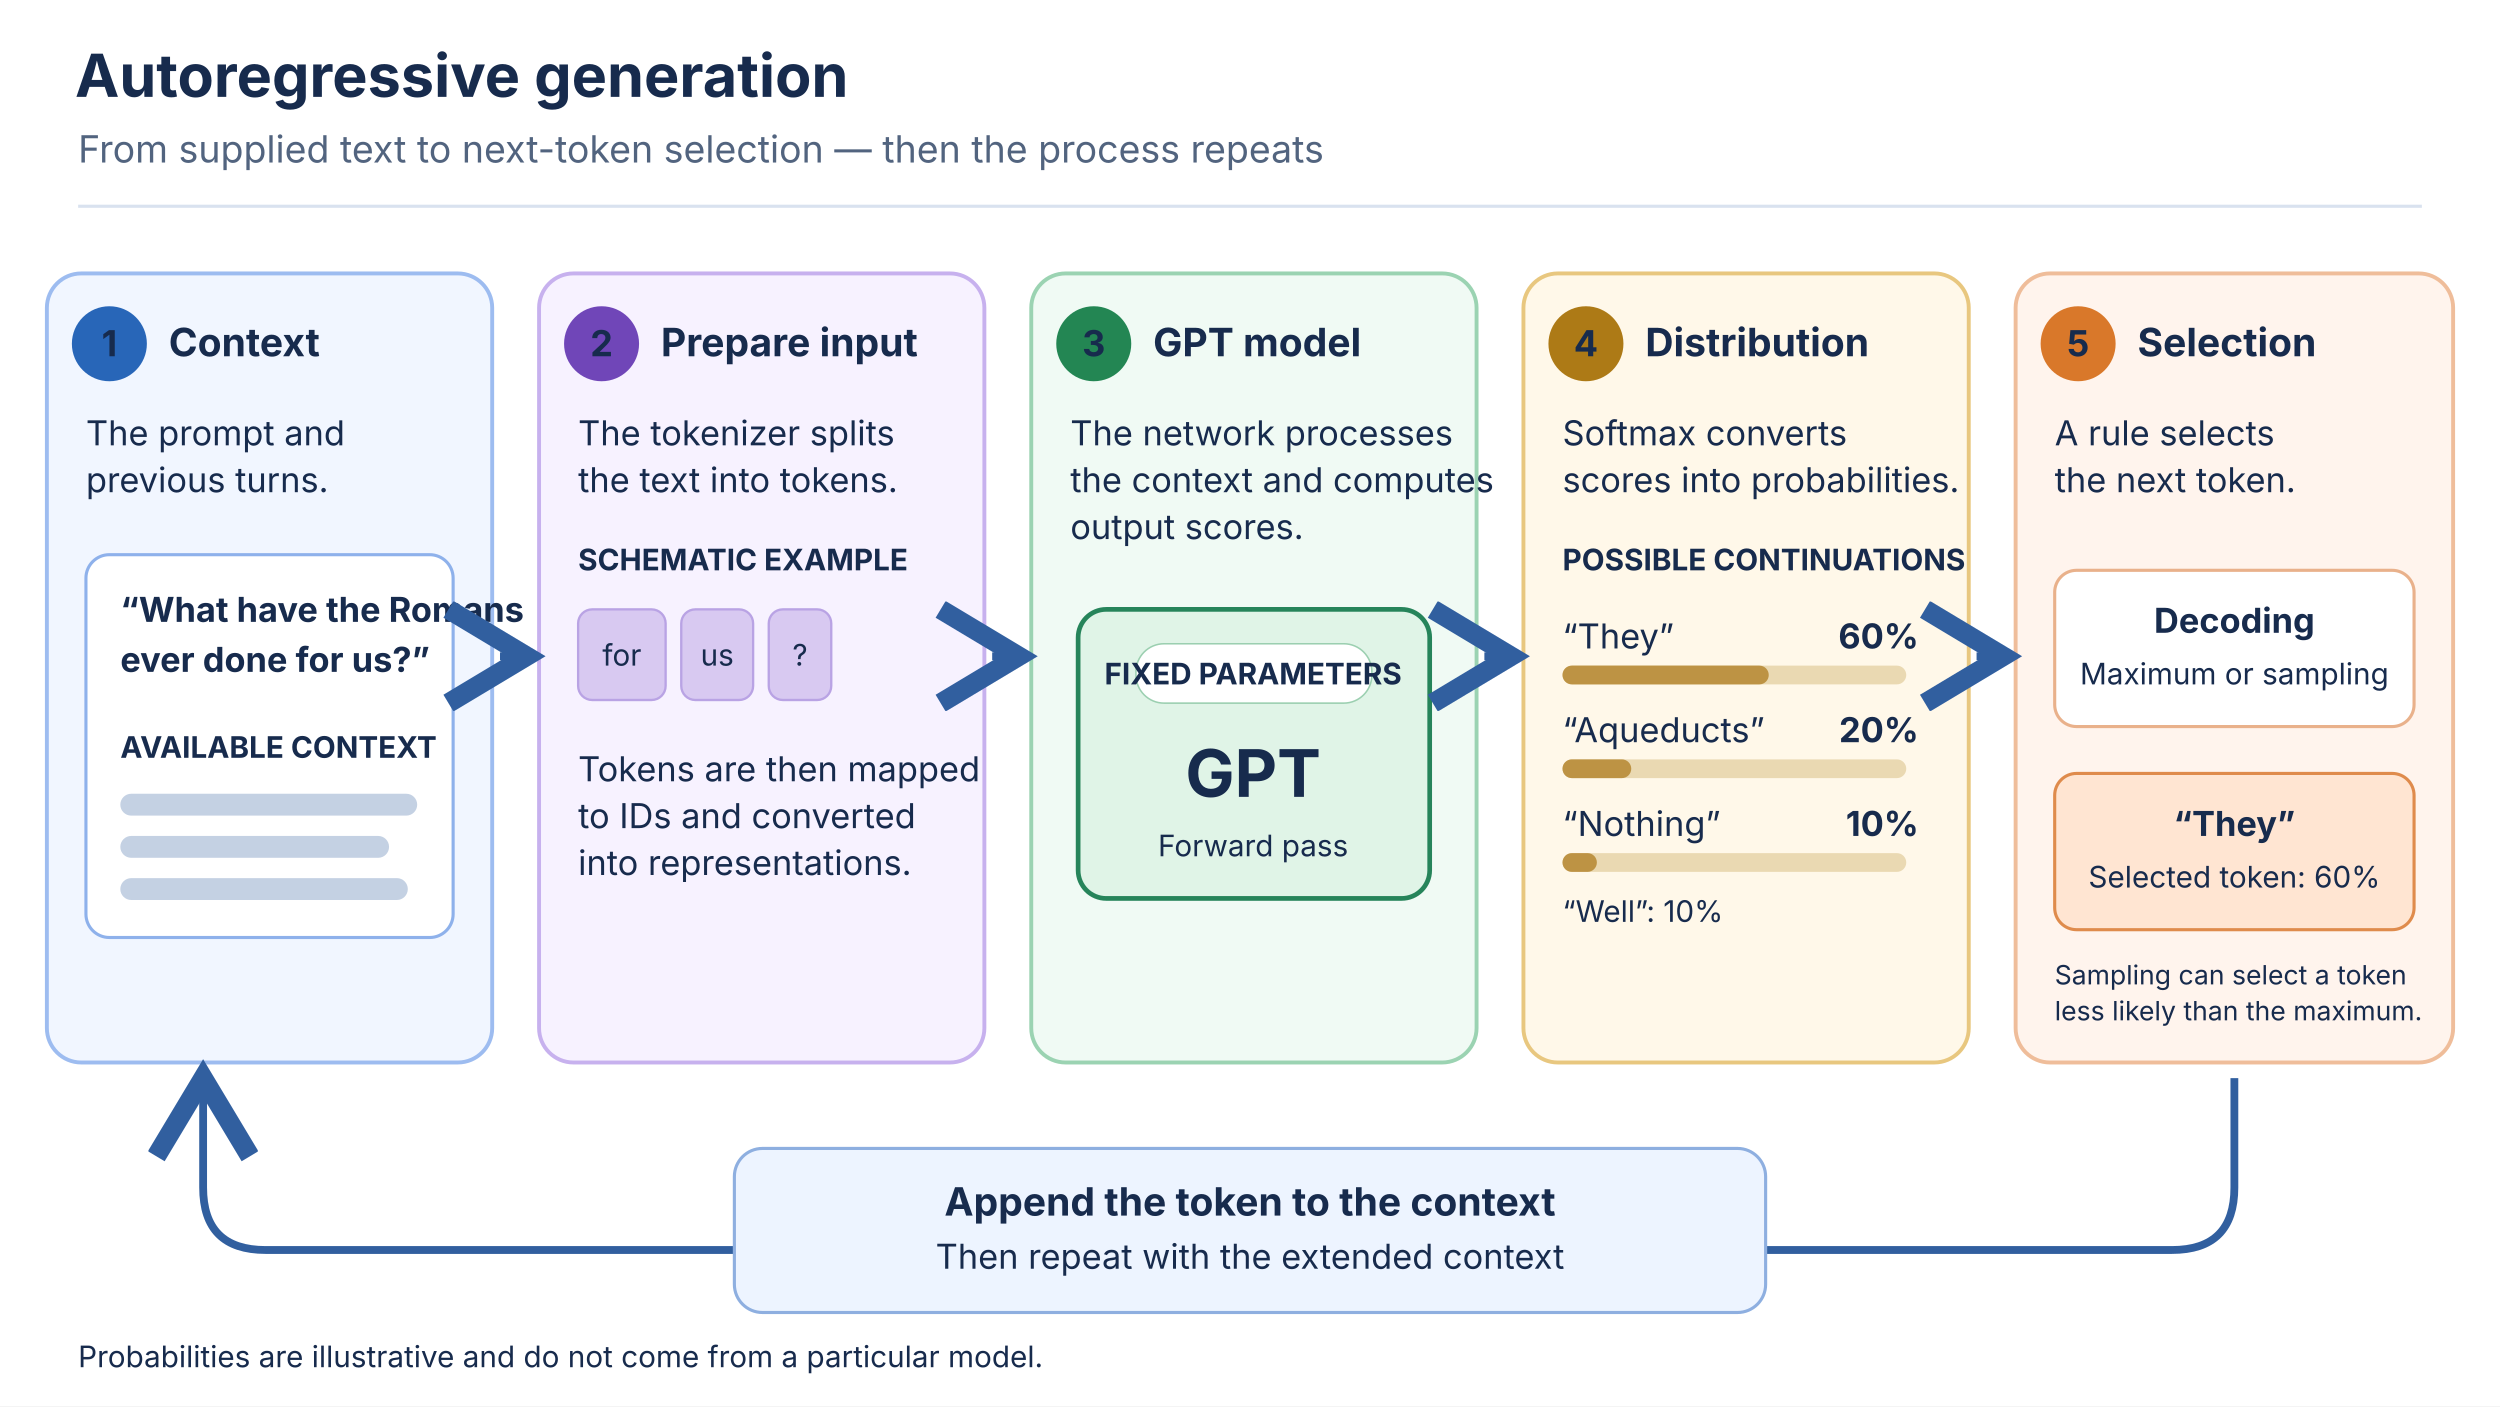
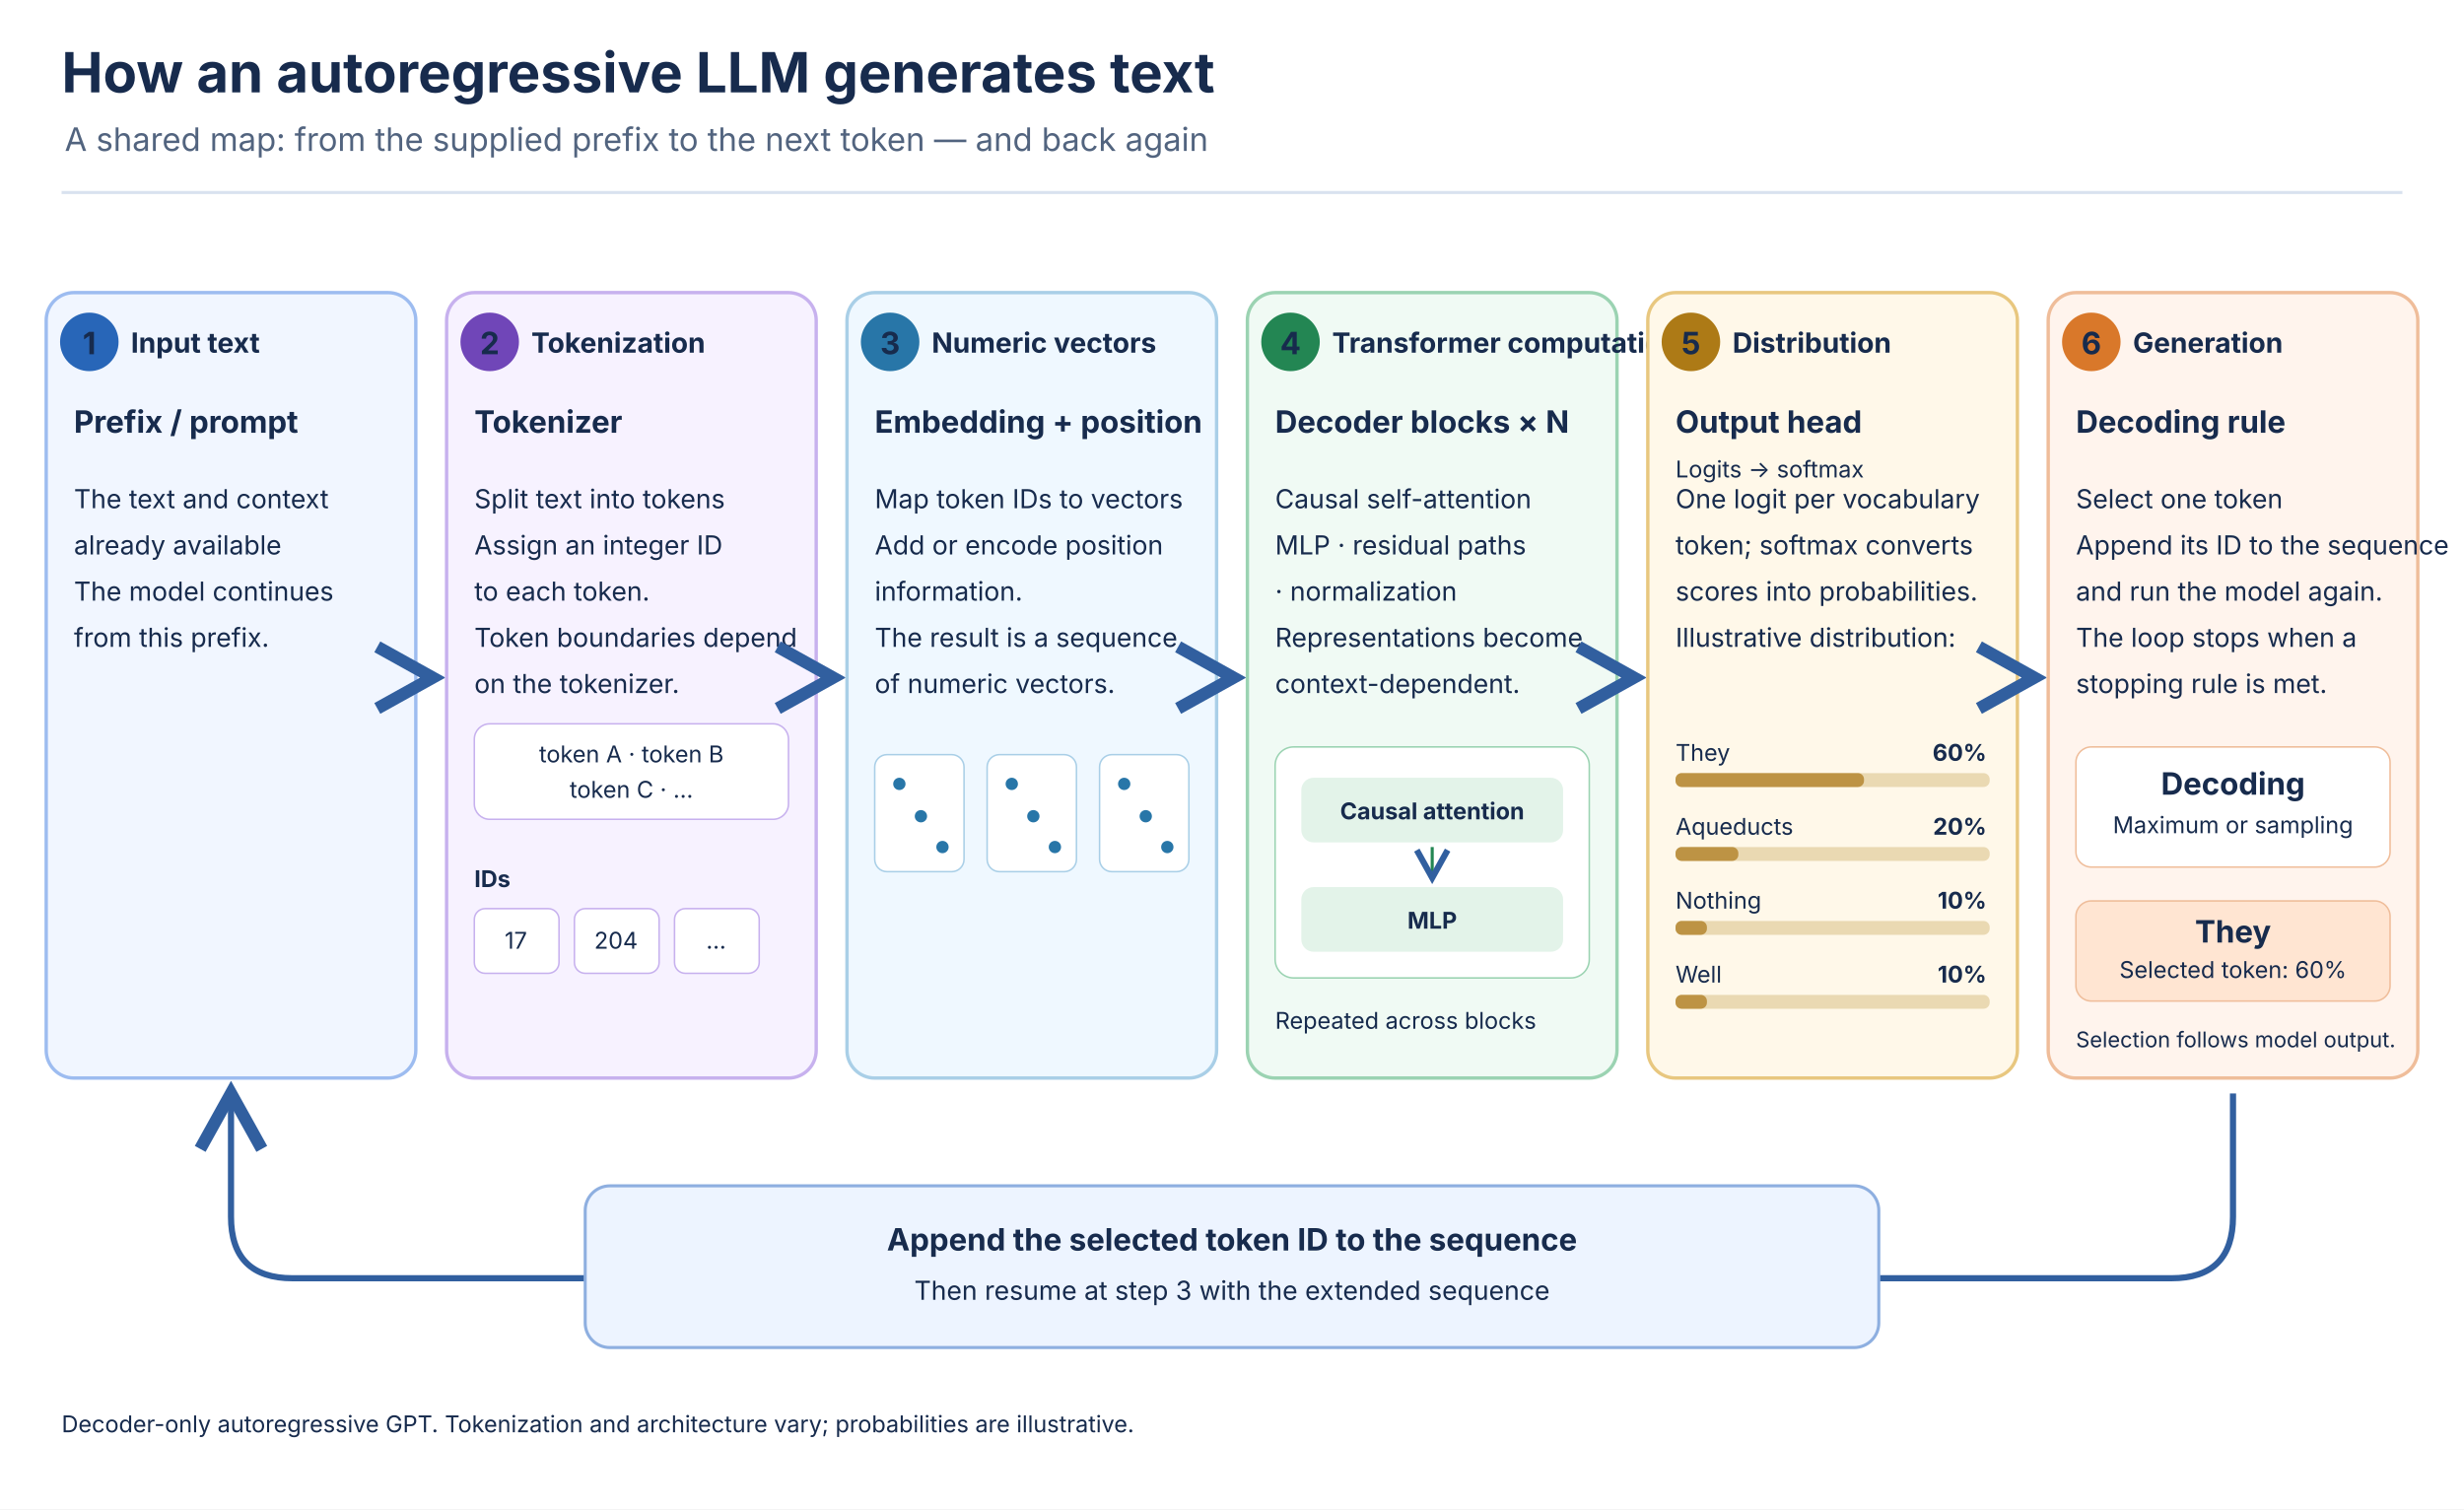
- <svg xmlns="http://www.w3.org/2000/svg" viewBox="0 0 1600 900" role="img" aria-labelledby="title desc">
+ <svg xmlns="http://www.w3.org/2000/svg" viewBox="0 0 1600 980" role="img" aria-labelledby="title desc">
  <defs>
-     <marker id="arrow" markerWidth="14" markerHeight="14" refX="11" refY="7" orient="auto">
-       <path d="M1 1 L11 7 L1 13" fill="none" stroke="#315f9f" stroke-width="2.5" />
+     <marker id="arrow" markerWidth="12" markerHeight="12" refX="10" refY="6" orient="auto">
+       <path d="M1 1 L10 6 L1 11" fill="none" stroke="#315f9f" stroke-width="2" />
    </marker>
-     <style>
-  text{font-family:Inter,ui-sans-serif,system-ui,-apple-system,"Segoe UI",sans-serif;fill:#172b4d}
-  .title{font-size:38px;font-weight:750}.subtitle{font-size:24px;fill:#52647f}
-  .head{font-size:25px;font-weight:700}.body{font-size:22px}.small{font-size:19px}.tiny{font-size:17px}
-  .panel{stroke-width:2.5}
-  </style>
+     <style>text{font-family:Inter,ui-sans-serif,system-ui,-apple-system,"Segoe UI",sans-serif;fill:#172b4d}.title{font-size:36px;font-weight:750}.subtitle{font-size:21px;fill:#52647f}.head{font-size:20px;font-weight:700}.stage{font-size:18px;font-weight:750}.body{font-size:17px}.small{font-size:15px}.tiny{font-size:14px}.panel{stroke-width:2.2}</style>
  </defs>
-   <rect width="1600" height="900" fill="#fff" />
-   <text x="48" y="62" class="title">Autoregressive generation</text>
-   <text x="50" y="104" class="subtitle">From supplied text to next-token selection — then the process repeats</text>
-   <path d="M50 132 H1550" stroke="#d9e2ef" stroke-width="2" />
-   <rect x="30" y="175" width="285" height="505" rx="22" fill="#f1f6ff" stroke="#9dbcf0" class="panel" />
-   <circle cx="70" cy="220" r="24" fill="#2866b8" />
-   <text x="70" y="228" text-anchor="middle" font-size="23" font-weight="750" fill="#fff">1</text>
-   <text x="108" y="228" class="head">Context</text>
-   <text x="55" y="285" class="body">The prompt and</text>
-   <text x="55" y="315" class="body">previous turns.</text>
-   <rect x="55" y="355" width="235" height="245" rx="15" fill="#fff" stroke="#8eb1eb" stroke-width="2" />
-   <text x="77" y="398" class="body" font-weight="700">“What have the Romans</text>
-   <text x="77" y="430" class="body" font-weight="700">ever done for us?”</text>
-   <text x="77" y="485" class="small" font-weight="700">AVAILABLE CONTEXT</text>
-   <rect x="77" y="508" width="190" height="14" rx="7" fill="#c4d1e3" />
-   <rect x="77" y="535" width="172" height="14" rx="7" fill="#c4d1e3" />
-   <rect x="77" y="562" width="184" height="14" rx="7" fill="#c4d1e3" />
-   <rect x="345" y="175" width="285" height="505" rx="22" fill="#f7f2ff" stroke="#c7b1ee" class="panel" />
-   <circle cx="385" cy="220" r="24" fill="#7046b8" />
-   <text x="385" y="228" text-anchor="middle" font-size="23" font-weight="750" fill="#fff">2</text>
-   <text x="423" y="228" class="head">Prepare input</text>
-   <text x="370" y="285" class="body">The tokenizer splits</text>
-   <text x="370" y="315" class="body">the text into tokens.</text>
-   <text x="370" y="365" class="small" font-weight="700">SCHEMATIC EXAMPLE</text>
-   <g fill="#d8c9f1" stroke="#b9a3e4" stroke-width="1.5">
-     <rect x="370" y="390" width="56" height="58" rx="9" />
-     <rect x="436" y="390" width="46" height="58" rx="9" />
-     <rect x="492" y="390" width="40" height="58" rx="9" />
+   <rect width="1600" height="980" fill="#fff" />
+   <text x="40" y="60" class="title">How an autoregressive LLM generates text</text>
+   <text x="42" y="98" class="subtitle">A shared map: from the supplied prefix to the next token — and back again</text>
+   <path d="M40 125 H1560" stroke="#d9e2ef" stroke-width="2" />
+   <rect x="30" y="190" width="240" height="510" rx="18" fill="#f1f6ff" stroke="#9dbcf0" class="panel" />
+   <circle cx="58" cy="222" r="19" fill="#2866b8" />
+   <text x="58" y="230" text-anchor="middle" font-size="20" font-weight="750" fill="#fff">1</text>
+   <text x="85" y="229" class="stage">Input text</text>
+   <text x="48" y="281" class="head">Prefix / prompt</text>
+   <text x="48" y="330" class="body">The text and context</text>
+   <text x="48" y="360" class="body">already available</text>
+   <text x="48" y="390" class="body">The model continues</text>
+   <text x="48" y="420" class="body">from this prefix.</text>
+   <path d="M274 440 H281" stroke="#315f9f" stroke-width="4" fill="none" marker-end="url(#arrow)" />
+   <rect x="290" y="190" width="240" height="510" rx="18" fill="#f7f2ff" stroke="#c7b1ee" class="panel" />
+   <circle cx="318" cy="222" r="19" fill="#7046b8" />
+   <text x="318" y="230" text-anchor="middle" font-size="20" font-weight="750" fill="#fff">2</text>
+   <text x="345" y="229" class="stage">Tokenization</text>
+   <text x="308" y="281" class="head">Tokenizer</text>
+   <text x="308" y="330" class="body">Split text into tokens</text>
+   <text x="308" y="360" class="body">Assign an integer ID</text>
+   <text x="308" y="390" class="body">to each token.</text>
+   <text x="308" y="420" class="body">Token boundaries depend</text>
+   <text x="308" y="450" class="body">on the tokenizer.</text>
+   <rect x="308" y="470" width="204" height="62" rx="10" fill="#fff" stroke="#c7b1ee" />
+   <text x="410" y="495" text-anchor="middle" class="small">token A · token B</text>
+   <text x="410" y="518" text-anchor="middle" class="small">token C · …</text>
+   <text x="308" y="576" class="small" font-weight="700">IDs</text>
+   <g fill="#fff" stroke="#c7b1ee">
+     <rect x="308" y="590" width="55" height="42" rx="7" />
+     <rect x="373" y="590" width="55" height="42" rx="7" />
+     <rect x="438" y="590" width="55" height="42" rx="7" />
  </g>
-   <text x="398" y="426" text-anchor="middle" class="small">for</text>
-   <text x="459" y="426" text-anchor="middle" class="small">us</text>
-   <text x="512" y="426" text-anchor="middle" class="small">?</text>
-   <text x="370" y="500" class="body">Tokens are then mapped</text>
-   <text x="370" y="530" class="body">to IDs and converted</text>
-   <text x="370" y="560" class="body">into representations.</text>
-   <rect x="660" y="175" width="285" height="505" rx="22" fill="#f0faf4" stroke="#9bd3b2" class="panel" />
-   <circle cx="700" cy="220" r="24" fill="#238653" />
-   <text x="700" y="228" text-anchor="middle" font-size="23" font-weight="750" fill="#fff">3</text>
-   <text x="738" y="228" class="head">GPT model</text>
-   <text x="685" y="285" class="body">The network processes</text>
-   <text x="685" y="315" class="body">the context and computes</text>
-   <text x="685" y="345" class="body">output scores.</text>
-   <rect x="690" y="390" width="225" height="185" rx="18" fill="#e0f4e7" stroke="#26845a" stroke-width="3" />
-   <rect x="727" y="412" width="151" height="38" rx="18" fill="#fff" stroke="#9bcfb0" />
-   <text x="802" y="438" text-anchor="middle" class="small" font-weight="700">FIXED PARAMETERS</text>
-   <text x="802" y="510" text-anchor="middle" font-size="42" font-weight="750" fill="#145b3b">GPT</text>
-   <text x="802" y="548" text-anchor="middle" class="small">Forward pass</text>
-   <rect x="975" y="175" width="285" height="505" rx="22" fill="#fff8e9" stroke="#e8c77f" class="panel" />
-   <circle cx="1015" cy="220" r="24" fill="#ad7a16" />
-   <text x="1015" y="228" text-anchor="middle" font-size="23" font-weight="750" fill="#fff">4</text>
-   <text x="1053" y="228" class="head">Distribution</text>
-   <text x="1000" y="285" class="body">Softmax converts</text>
-   <text x="1000" y="315" class="body">scores into probabilities.</text>
-   <text x="1000" y="365" class="small" font-weight="700">POSSIBLE CONTINUATIONS</text>
-   <text x="1000" y="415" class="body">“They”</text>
-   <text x="1228" y="415" text-anchor="end" class="body" font-weight="700">60%</text>
-   <rect x="1000" y="426" width="220" height="12" rx="6" fill="#ead9b2" />
-   <rect x="1000" y="426" width="132" height="12" rx="6" fill="#bd9344" />
-   <text x="1000" y="475" class="body">“Aqueducts”</text>
-   <text x="1228" y="475" text-anchor="end" class="body" font-weight="700">20%</text>
-   <rect x="1000" y="486" width="220" height="12" rx="6" fill="#ead9b2" />
-   <rect x="1000" y="486" width="44" height="12" rx="6" fill="#bd9344" />
-   <text x="1000" y="535" class="body">“Nothing”</text>
-   <text x="1228" y="535" text-anchor="end" class="body" font-weight="700">10%</text>
-   <rect x="1000" y="546" width="220" height="12" rx="6" fill="#ead9b2" />
-   <rect x="1000" y="546" width="22" height="12" rx="6" fill="#bd9344" />
-   <text x="1000" y="590" class="small">“Well”: 10%</text>
-   <rect x="1290" y="175" width="280" height="505" rx="22" fill="#fff4ed" stroke="#efbd9a" class="panel" />
-   <circle cx="1330" cy="220" r="24" fill="#d9782a" />
-   <text x="1330" y="228" text-anchor="middle" font-size="23" font-weight="750" fill="#fff">5</text>
-   <text x="1368" y="228" class="head">Selection</text>
-   <text x="1315" y="285" class="body">A rule selects</text>
-   <text x="1315" y="315" class="body">the next token.</text>
-   <rect x="1315" y="365" width="230" height="100" rx="14" fill="#fff" stroke="#e9b18b" stroke-width="2" />
-   <text x="1430" y="405" text-anchor="middle" class="body" font-weight="700">Decoding</text>
-   <text x="1430" y="438" text-anchor="middle" class="small">Maximum or sampling</text>
-   <rect x="1315" y="495" width="230" height="100" rx="14" fill="#ffe5d2" stroke="#df8b4c" stroke-width="2" />
-   <text x="1430" y="535" text-anchor="middle" class="body" font-weight="700">“They”</text>
-   <text x="1430" y="568" text-anchor="middle" class="small">Selected token: 60%</text>
-   <text x="1315" y="630" class="tiny">Sampling can select a token</text>
-   <text x="1315" y="653" class="tiny">less likely than the maximum.</text>
-   <g fill="none" stroke="#315f9f" stroke-width="5" marker-end="url(#arrow)">
-     <path d="M320 420 H337" />
-     <path d="M635 420 H652" />
-     <path d="M950 420 H967" />
-     <path d="M1265 420 H1282" />
+   <g class="small" text-anchor="middle">
+     <text x="335" y="616">17</text>
+     <text x="400" y="616">204</text>
+     <text x="465" y="616">…</text>
  </g>
-   <path d="M1430 690 V760 Q1430 800 1390 800 H170 Q130 800 130 760 V690" fill="none" stroke="#315f9f" stroke-width="5" marker-end="url(#arrow)" />
-   <rect x="470" y="735" width="660" height="105" rx="18" fill="#edf4ff" stroke="#8eafe0" stroke-width="2" />
-   <text x="800" y="778" text-anchor="middle" class="head">Append the token to the context</text>
-   <text x="800" y="812" text-anchor="middle" class="body">Then repeat with the extended context</text>
-   <text x="50" y="875" class="small">Probabilities are illustrative and do not come from a particular model.</text>
+   <path d="M534 440 H541" stroke="#315f9f" stroke-width="4" fill="none" marker-end="url(#arrow)" />
+   <rect x="550" y="190" width="240" height="510" rx="18" fill="#eff8ff" stroke="#a9cfe7" class="panel" />
+   <circle cx="578" cy="222" r="19" fill="#2876a8" />
+   <text x="578" y="230" text-anchor="middle" font-size="20" font-weight="750" fill="#fff">3</text>
+   <text x="605" y="229" class="stage">Numeric vectors</text>
+   <text x="568" y="281" class="head">Embedding + position</text>
+   <text x="568" y="330" class="body">Map token IDs to vectors</text>
+   <text x="568" y="360" class="body">Add or encode position</text>
+   <text x="568" y="390" class="body">information.</text>
+   <text x="568" y="420" class="body">The result is a sequence</text>
+   <text x="568" y="450" class="body">of numeric vectors.</text>
+   <g fill="#fff" stroke="#a9cfe7">
+     <rect x="568" y="490" width="58" height="76" rx="8" />
+     <rect x="641" y="490" width="58" height="76" rx="8" />
+     <rect x="714" y="490" width="58" height="76" rx="8" />
+   </g>
+   <g fill="#2876a8">
+     <circle cx="584" cy="509" r="4" />
+     <circle cx="598" cy="530" r="4" />
+     <circle cx="612" cy="550" r="4" />
+     <circle cx="657" cy="509" r="4" />
+     <circle cx="671" cy="530" r="4" />
+     <circle cx="685" cy="550" r="4" />
+     <circle cx="730" cy="509" r="4" />
+     <circle cx="744" cy="530" r="4" />
+     <circle cx="758" cy="550" r="4" />
+   </g>
+   <path d="M794 440 H801" stroke="#315f9f" stroke-width="4" fill="none" marker-end="url(#arrow)" />
+   <rect x="810" y="190" width="240" height="510" rx="18" fill="#f0faf4" stroke="#9bd3b2" class="panel" />
+   <circle cx="838" cy="222" r="19" fill="#238653" />
+   <text x="838" y="230" text-anchor="middle" font-size="20" font-weight="750" fill="#fff">4</text>
+   <text x="865" y="229" class="stage">Transformer computation</text>
+   <text x="828" y="281" class="head">Decoder blocks × N</text>
+   <text x="828" y="330" class="body">Causal self-attention</text>
+   <text x="828" y="360" class="body">MLP · residual paths</text>
+   <text x="828" y="390" class="body">· normalization</text>
+   <text x="828" y="420" class="body">Representations become</text>
+   <text x="828" y="450" class="body">context-dependent.</text>
+   <rect x="828" y="485" width="204" height="150" rx="12" fill="#fff" stroke="#9bd3b2" />
+   <rect x="845" y="505" width="170" height="42" rx="8" fill="#e3f3e9" />
+   <text x="930" y="532" text-anchor="middle" class="small" font-weight="700">Causal attention</text>
+   <path d="M930 550 V570" stroke="#238653" stroke-width="2" marker-end="url(#arrow)" />
+   <rect x="845" y="576" width="170" height="42" rx="8" fill="#e3f3e9" />
+   <text x="930" y="603" text-anchor="middle" class="small" font-weight="700">MLP</text>
+   <text x="828" y="668" class="small">Repeated across blocks</text>
+   <path d="M1054 440 H1061" stroke="#315f9f" stroke-width="4" fill="none" marker-end="url(#arrow)" />
+   <rect x="1070" y="190" width="240" height="510" rx="18" fill="#fff8e9" stroke="#e8c77f" class="panel" />
+   <circle cx="1098" cy="222" r="19" fill="#ad7a16" />
+   <text x="1098" y="230" text-anchor="middle" font-size="20" font-weight="750" fill="#fff">5</text>
+   <text x="1125" y="229" class="stage">Distribution</text>
+   <text x="1088" y="281" class="head">Output head</text>
+   <text x="1088" y="310" class="small">Logits → softmax</text>
+   <text x="1088" y="330" class="body">One logit per vocabulary</text>
+   <text x="1088" y="360" class="body">token; softmax converts</text>
+   <text x="1088" y="390" class="body">scores into probabilities.</text>
+   <text x="1088" y="420" class="body">Illustrative distribution:</text>
+   <text x="1088" y="494" class="small">They</text>
+   <text x="1290" y="494" text-anchor="end" class="small" font-weight="700">60%</text>
+   <rect x="1088" y="502" width="204" height="9" rx="4" fill="#ead9b2" />
+   <rect x="1088" y="502" width="122.4" height="9" rx="4" fill="#bd9344" />
+   <text x="1088" y="542" class="small">Aqueducts</text>
+   <text x="1290" y="542" text-anchor="end" class="small" font-weight="700">20%</text>
+   <rect x="1088" y="550" width="204" height="9" rx="4" fill="#ead9b2" />
+   <rect x="1088" y="550" width="40.8" height="9" rx="4" fill="#bd9344" />
+   <text x="1088" y="590" class="small">Nothing</text>
+   <text x="1290" y="590" text-anchor="end" class="small" font-weight="700">10%</text>
+   <rect x="1088" y="598" width="204" height="9" rx="4" fill="#ead9b2" />
+   <rect x="1088" y="598" width="20.4" height="9" rx="4" fill="#bd9344" />
+   <text x="1088" y="638" class="small">Well</text>
+   <text x="1290" y="638" text-anchor="end" class="small" font-weight="700">10%</text>
+   <rect x="1088" y="646" width="204" height="9" rx="4" fill="#ead9b2" />
+   <rect x="1088" y="646" width="20.4" height="9" rx="4" fill="#bd9344" />
+   <path d="M1314 440 H1321" stroke="#315f9f" stroke-width="4" fill="none" marker-end="url(#arrow)" />
+   <rect x="1330" y="190" width="240" height="510" rx="18" fill="#fff4ed" stroke="#efbd9a" class="panel" />
+   <circle cx="1358" cy="222" r="19" fill="#d9782a" />
+   <text x="1358" y="230" text-anchor="middle" font-size="20" font-weight="750" fill="#fff">6</text>
+   <text x="1385" y="229" class="stage">Generation</text>
+   <text x="1348" y="281" class="head">Decoding rule</text>
+   <text x="1348" y="330" class="body">Select one token</text>
+   <text x="1348" y="360" class="body">Append its ID to the sequence</text>
+   <text x="1348" y="390" class="body">and run the model again.</text>
+   <text x="1348" y="420" class="body">The loop stops when a</text>
+   <text x="1348" y="450" class="body">stopping rule is met.</text>
+   <rect x="1348" y="485" width="204" height="78" rx="10" fill="#fff" stroke="#efbd9a" />
+   <text x="1450" y="516" text-anchor="middle" class="head">Decoding</text>
+   <text x="1450" y="541" text-anchor="middle" class="small">Maximum or sampling</text>
+   <rect x="1348" y="585" width="204" height="65" rx="10" fill="#ffe5d2" stroke="#efbd9a" />
+   <text x="1450" y="612" text-anchor="middle" class="head">They</text>
+   <text x="1450" y="635" text-anchor="middle" class="small">Selected token: 60%</text>
+   <text x="1348" y="680" class="tiny">Selection follows model output.</text>
+   <path d="M1450 710 V790 Q1450 830 1410 830 H190 Q150 830 150 790 V710" fill="none" stroke="#315f9f" stroke-width="4" marker-end="url(#arrow)" />
+   <rect x="380" y="770" width="840" height="105" rx="16" fill="#edf4ff" stroke="#8eafe0" stroke-width="2" />
+   <text x="800" y="812" text-anchor="middle" class="head">Append the selected token ID to the sequence</text>
+   <text x="800" y="844" text-anchor="middle" class="body">Then resume at step 3 with the extended sequence</text>
+   <text x="40" y="930" class="small">Decoder-only autoregressive GPT. Tokenization and architecture vary; probabilities are illustrative.</text>
</svg>
